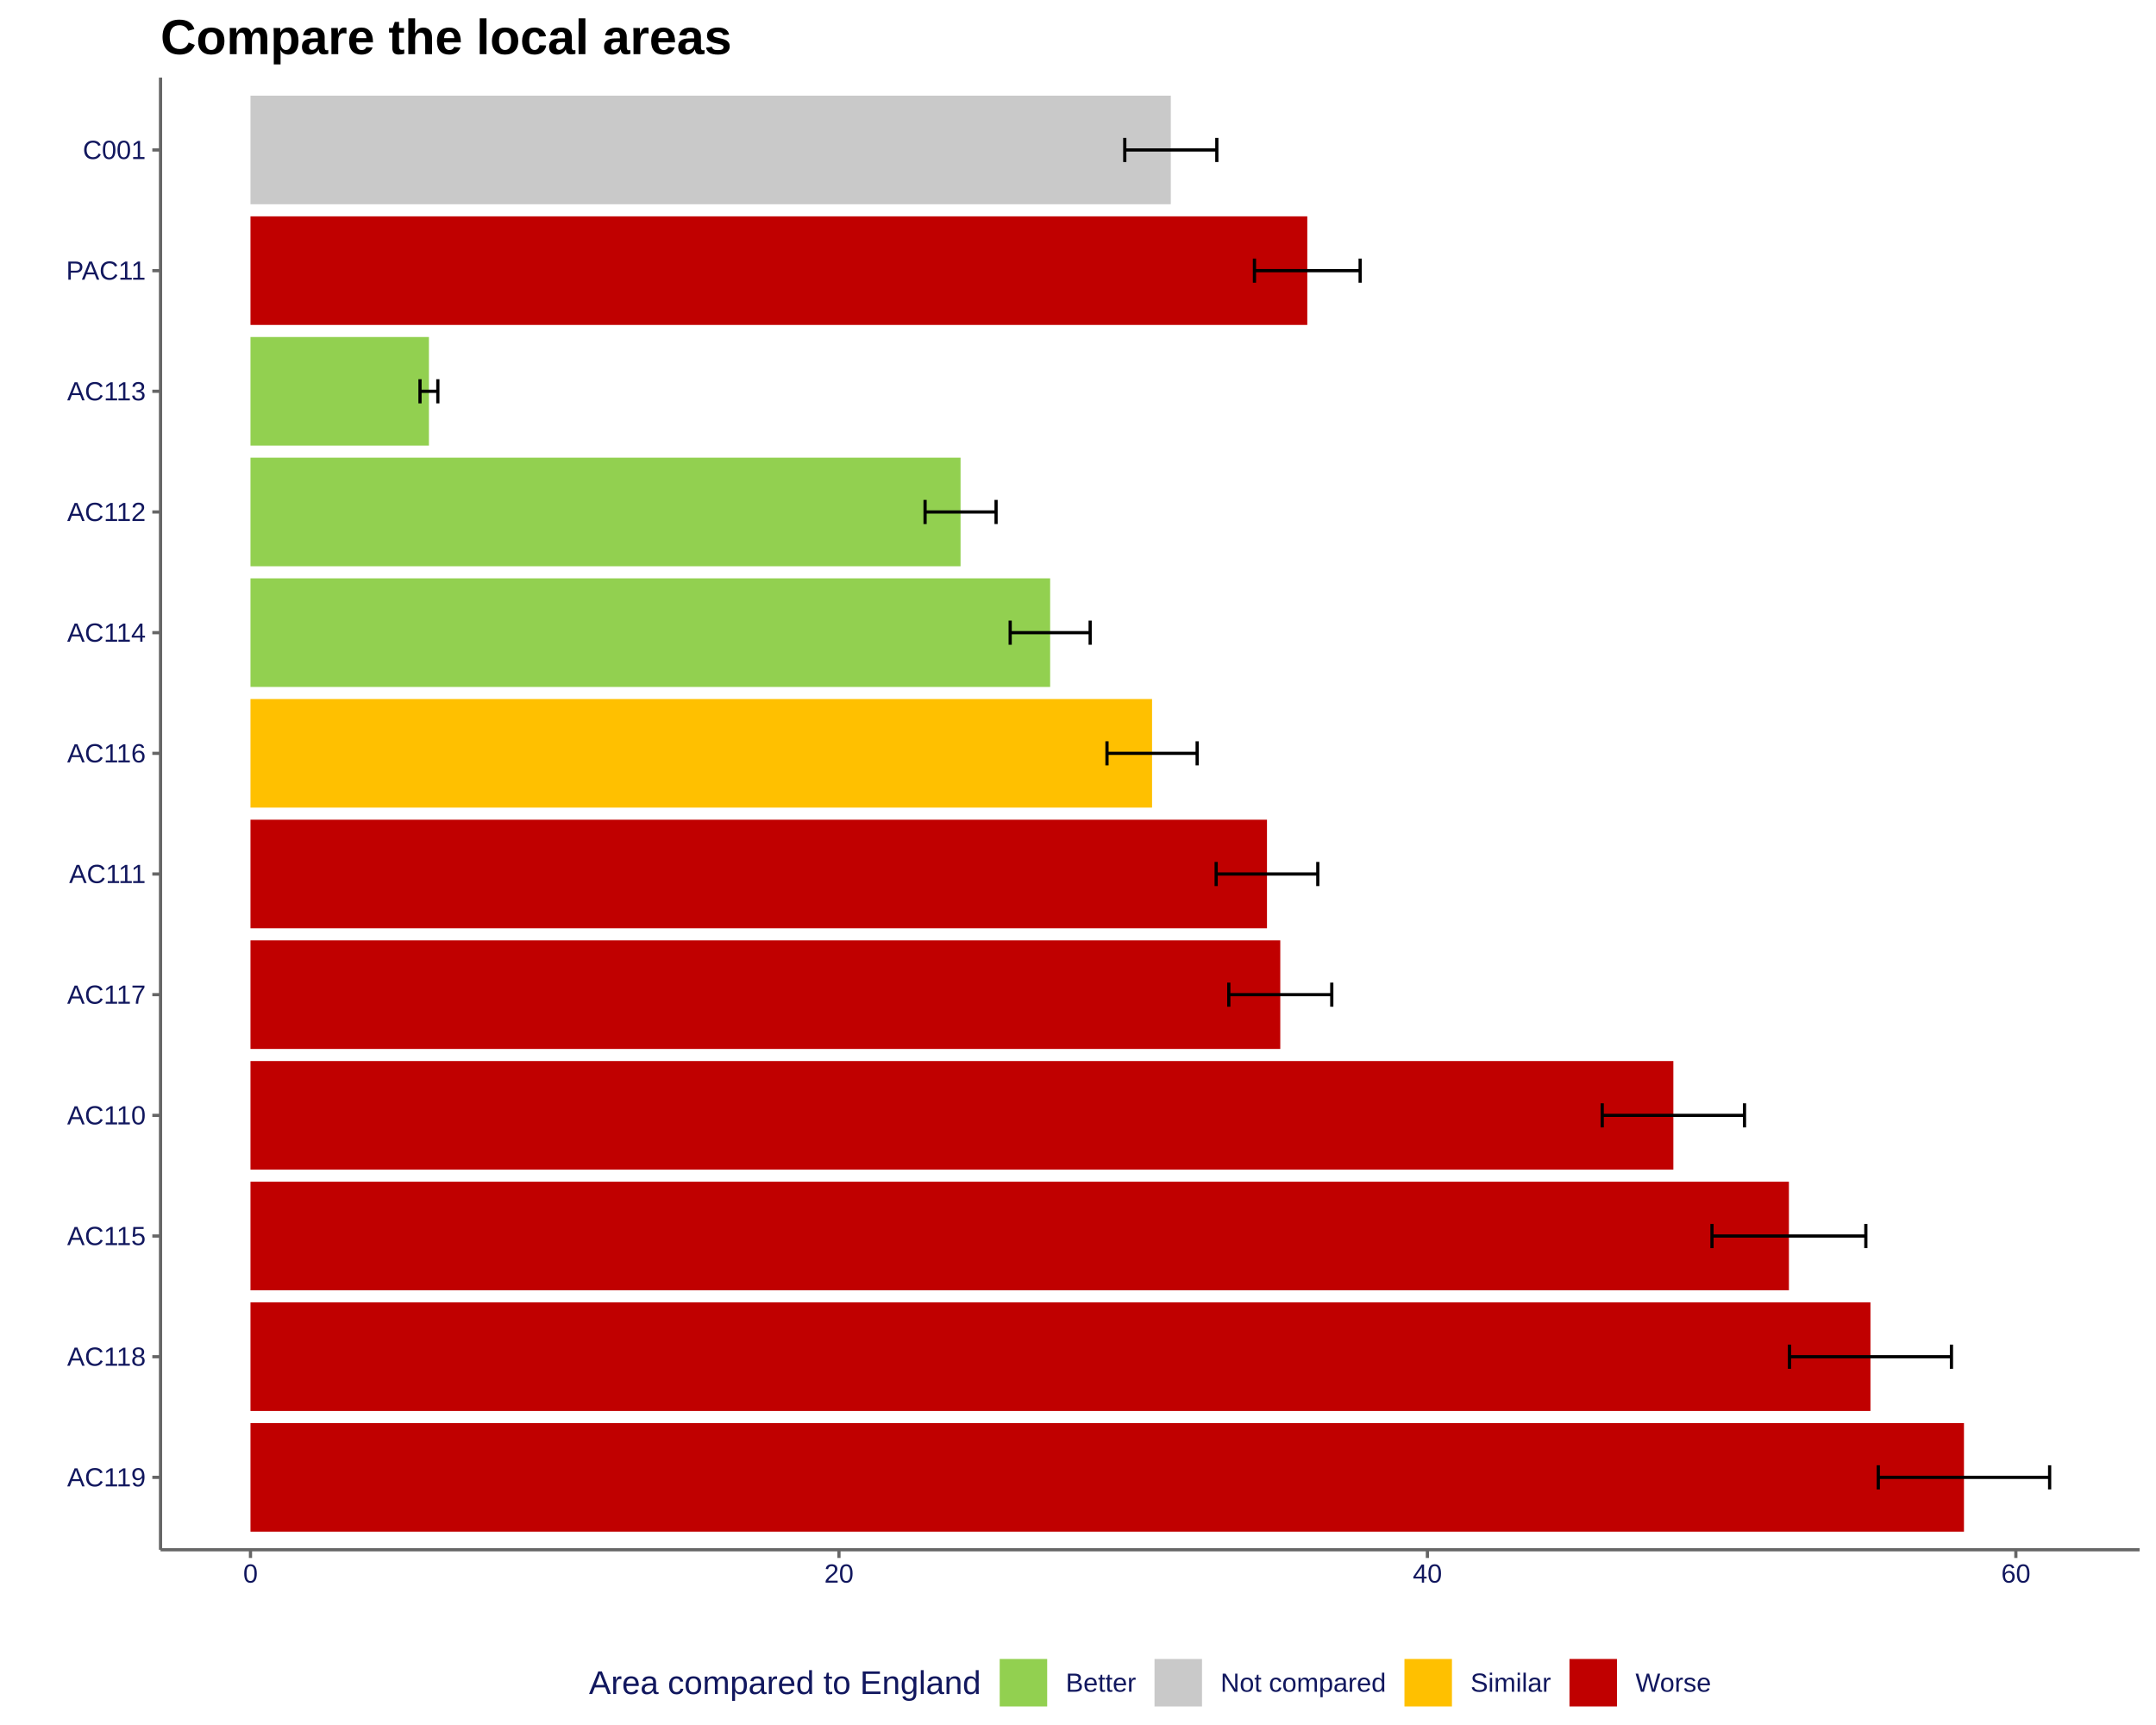
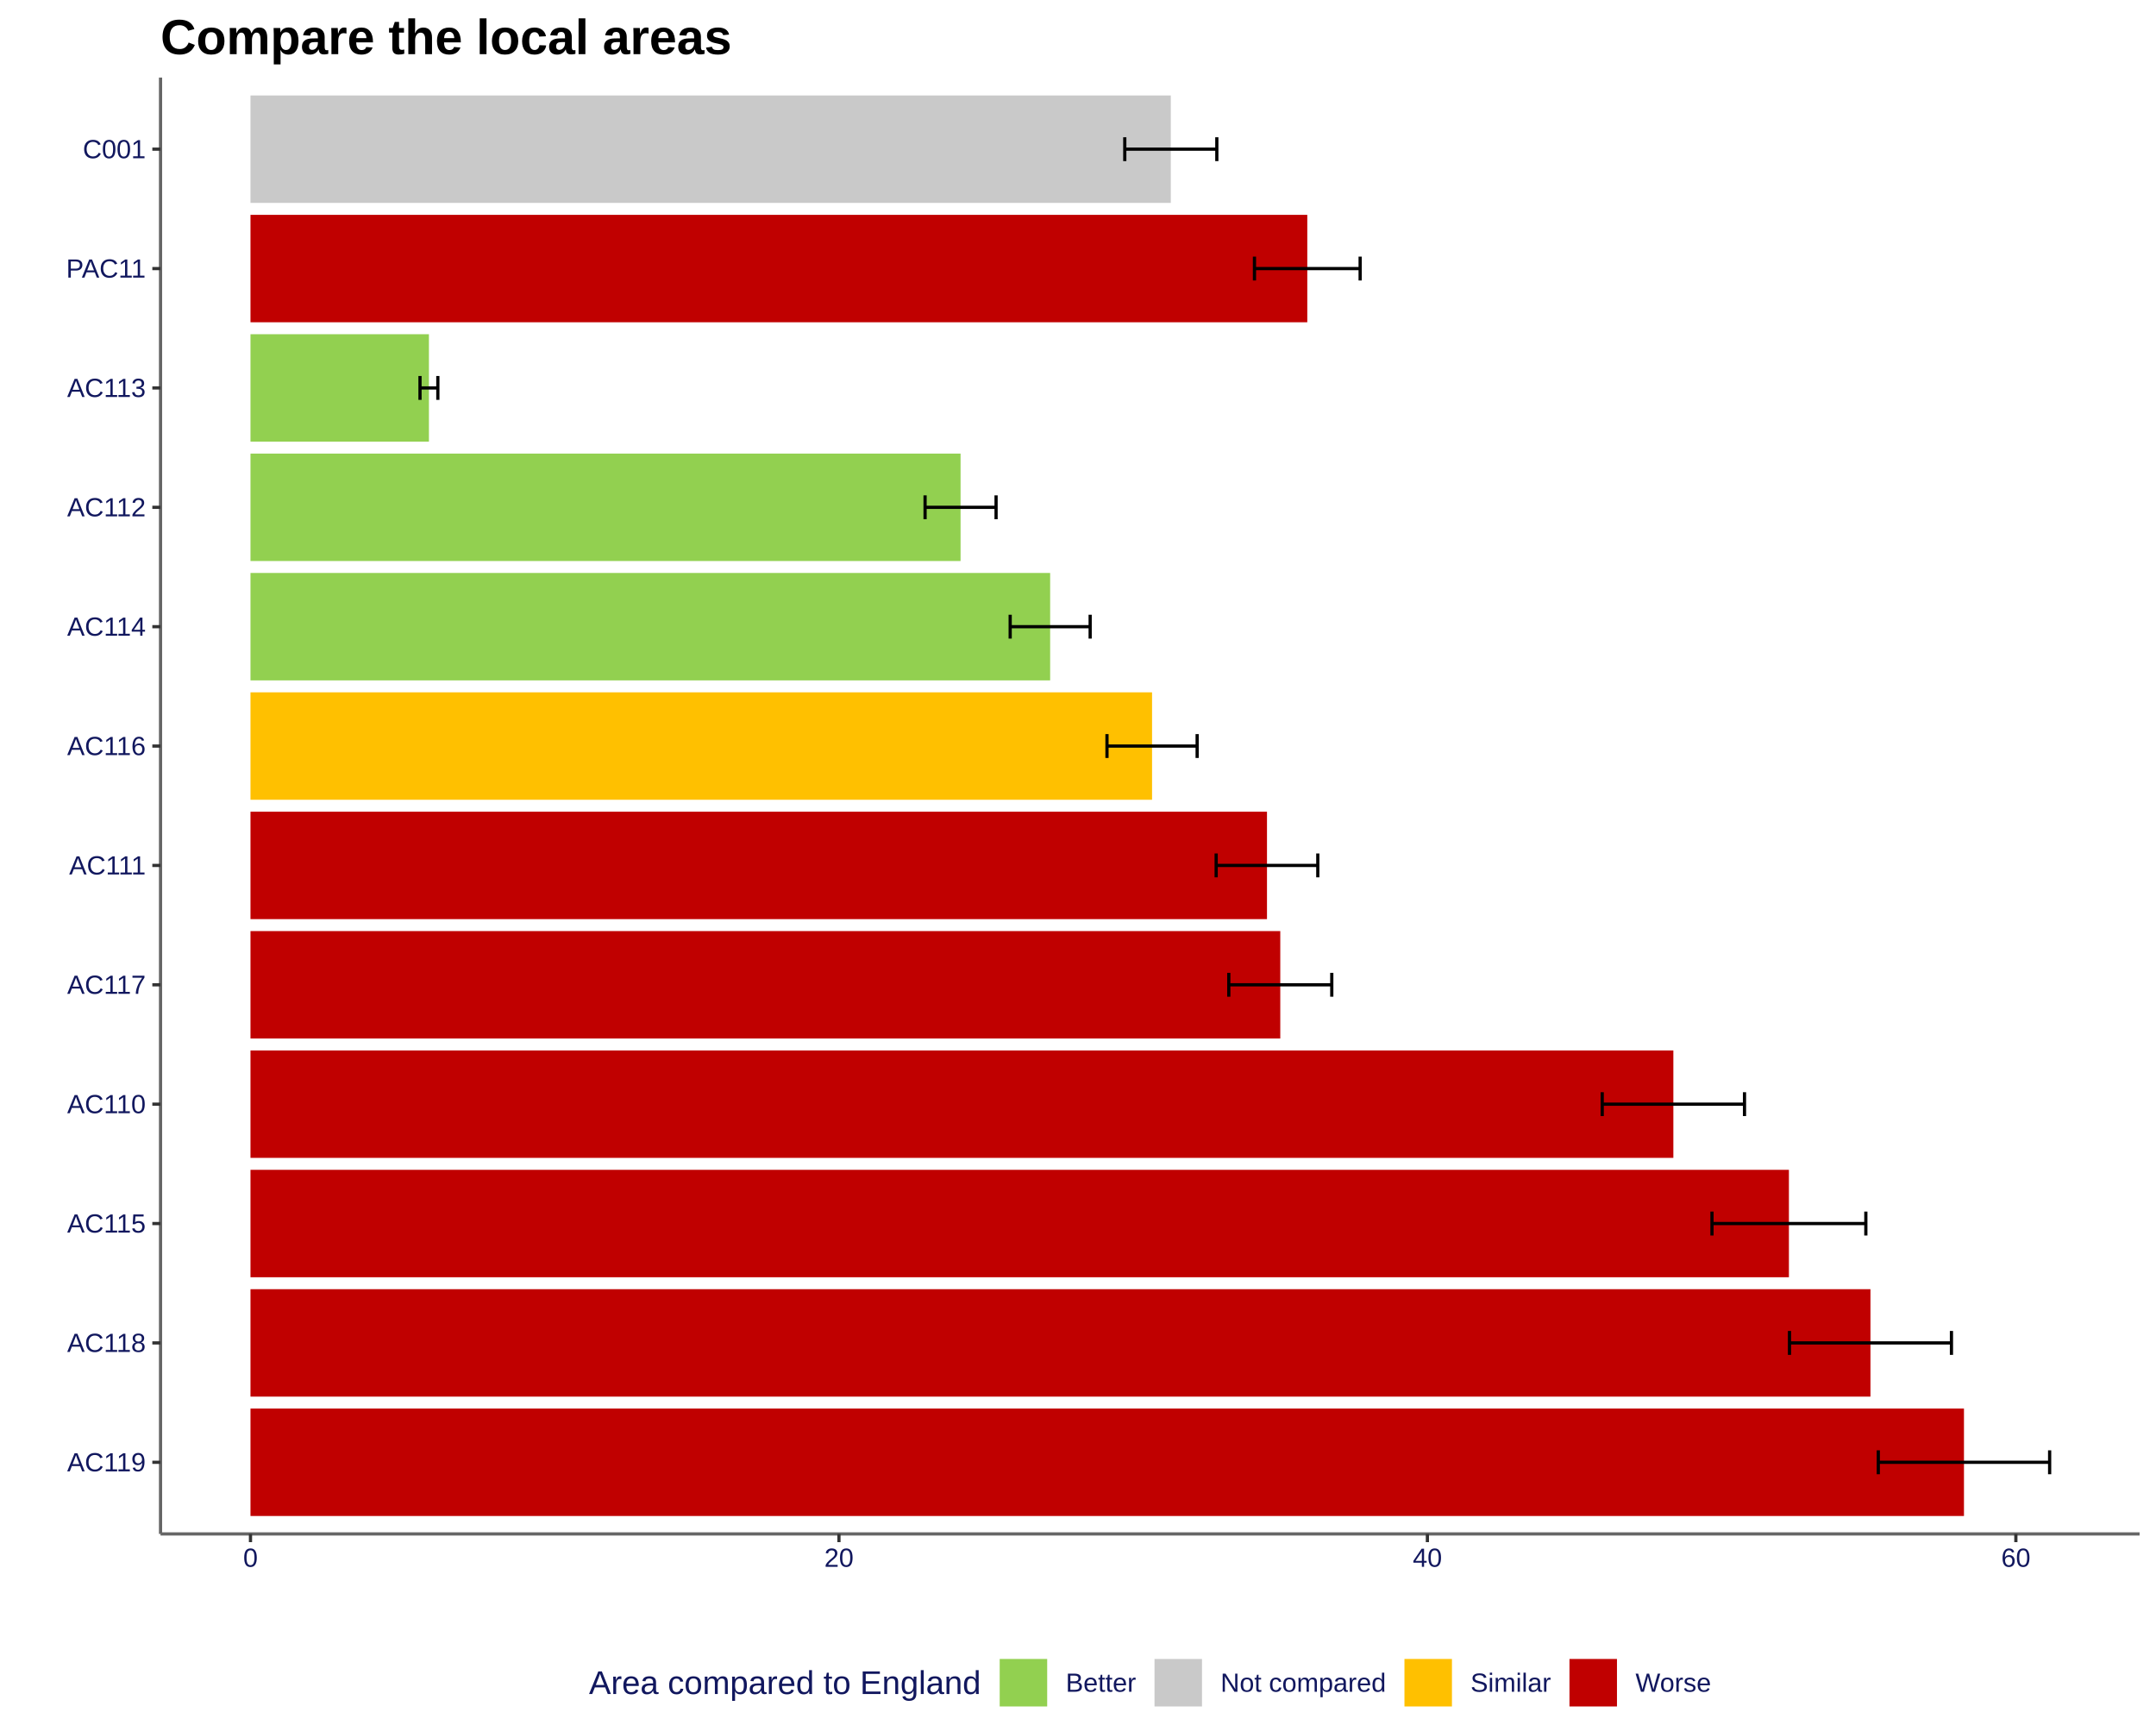
<svg xmlns="http://www.w3.org/2000/svg" viewBox="0 0 720.00 576.00">
  <defs>
    <style type="text/css">
    line, polyline, polygon, path, rect, circle {
      fill: none;
      stroke: #000000;
      stroke-linecap: round;
      stroke-linejoin: round;
      stroke-miterlimit: 10.00;
    }
  </style>
  </defs>
  <rect width="100%" height="100%" style="stroke: none; fill: #FFFFFF;" />
  <defs>
-     <clipPath id="cpNTMuNjF8NzE0LjUyfDUxNy40OXwyNS45MA==">
-       <rect x="53.61" y="25.90" width="660.91" height="491.59" />
+     <clipPath id="cpNTMuNjF8NzE0LjUyfDUxMi4yMHwyNS45MA==">
+       <rect x="53.61" y="25.90" width="660.91" height="486.30" />
    </clipPath>
  </defs>
-   <rect x="83.65" y="475.18" width="572.22" height="36.26" style="stroke-width: 1.07; stroke: none; stroke-linecap: butt; fill: #C00000;" clip-path="url(#cpNTMuNjF8NzE0LjUyfDUxNy40OXwyNS45MA==)" />
-   <rect x="83.65" y="434.88" width="540.99" height="36.26" style="stroke-width: 1.07; stroke: none; stroke-linecap: butt; fill: #C00000;" clip-path="url(#cpNTMuNjF8NzE0LjUyfDUxNy40OXwyNS45MA==)" />
-   <rect x="83.65" y="394.59" width="513.76" height="36.26" style="stroke-width: 1.07; stroke: none; stroke-linecap: butt; fill: #C00000;" clip-path="url(#cpNTMuNjF8NzE0LjUyfDUxNy40OXwyNS45MA==)" />
-   <rect x="83.65" y="354.30" width="475.17" height="36.26" style="stroke-width: 1.07; stroke: none; stroke-linecap: butt; fill: #C00000;" clip-path="url(#cpNTMuNjF8NzE0LjUyfDUxNy40OXwyNS45MA==)" />
-   <rect x="83.65" y="314.00" width="343.90" height="36.26" style="stroke-width: 1.07; stroke: none; stroke-linecap: butt; fill: #C00000;" clip-path="url(#cpNTMuNjF8NzE0LjUyfDUxNy40OXwyNS45MA==)" />
-   <rect x="83.65" y="273.71" width="339.46" height="36.26" style="stroke-width: 1.07; stroke: none; stroke-linecap: butt; fill: #C00000;" clip-path="url(#cpNTMuNjF8NzE0LjUyfDUxNy40OXwyNS45MA==)" />
-   <rect x="83.65" y="233.41" width="301.08" height="36.26" style="stroke-width: 1.07; stroke: none; stroke-linecap: butt; fill: #FFC000;" clip-path="url(#cpNTMuNjF8NzE0LjUyfDUxNy40OXwyNS45MA==)" />
-   <rect x="83.65" y="193.12" width="267.05" height="36.26" style="stroke-width: 1.07; stroke: none; stroke-linecap: butt; fill: #92D050;" clip-path="url(#cpNTMuNjF8NzE0LjUyfDUxNy40OXwyNS45MA==)" />
-   <rect x="83.65" y="152.82" width="237.13" height="36.26" style="stroke-width: 1.07; stroke: none; stroke-linecap: butt; fill: #92D050;" clip-path="url(#cpNTMuNjF8NzE0LjUyfDUxNy40OXwyNS45MA==)" />
-   <rect x="83.65" y="112.53" width="59.59" height="36.26" style="stroke-width: 1.07; stroke: none; stroke-linecap: butt; fill: #92D050;" clip-path="url(#cpNTMuNjF8NzE0LjUyfDUxNy40OXwyNS45MA==)" />
-   <rect x="83.65" y="72.24" width="352.92" height="36.26" style="stroke-width: 1.07; stroke: none; stroke-linecap: butt; fill: #C00000;" clip-path="url(#cpNTMuNjF8NzE0LjUyfDUxNy40OXwyNS45MA==)" />
-   <rect x="83.65" y="31.94" width="307.34" height="36.26" style="stroke-width: 1.07; stroke: none; stroke-linecap: butt; fill: #C9C9C9;" clip-path="url(#cpNTMuNjF8NzE0LjUyfDUxNy40OXwyNS45MA==)" />
-   <polyline points="582.58,376.46 582.58,368.40 " style="stroke-width: 1.07; stroke-linecap: butt;" clip-path="url(#cpNTMuNjF8NzE0LjUyfDUxNy40OXwyNS45MA==)" />
-   <polyline points="582.58,372.43 535.06,372.43 " style="stroke-width: 1.07; stroke-linecap: butt;" clip-path="url(#cpNTMuNjF8NzE0LjUyfDUxNy40OXwyNS45MA==)" />
-   <polyline points="535.06,376.46 535.06,368.40 " style="stroke-width: 1.07; stroke-linecap: butt;" clip-path="url(#cpNTMuNjF8NzE0LjUyfDUxNy40OXwyNS45MA==)" />
-   <polyline points="440.08,295.87 440.08,287.81 " style="stroke-width: 1.07; stroke-linecap: butt;" clip-path="url(#cpNTMuNjF8NzE0LjUyfDUxNy40OXwyNS45MA==)" />
-   <polyline points="440.08,291.84 406.14,291.84 " style="stroke-width: 1.07; stroke-linecap: butt;" clip-path="url(#cpNTMuNjF8NzE0LjUyfDUxNy40OXwyNS45MA==)" />
-   <polyline points="406.14,295.87 406.14,287.81 " style="stroke-width: 1.07; stroke-linecap: butt;" clip-path="url(#cpNTMuNjF8NzE0LjUyfDUxNy40OXwyNS45MA==)" />
-   <polyline points="332.64,174.99 332.64,166.93 " style="stroke-width: 1.07; stroke-linecap: butt;" clip-path="url(#cpNTMuNjF8NzE0LjUyfDUxNy40OXwyNS45MA==)" />
-   <polyline points="332.64,170.96 308.93,170.96 " style="stroke-width: 1.07; stroke-linecap: butt;" clip-path="url(#cpNTMuNjF8NzE0LjUyfDUxNy40OXwyNS45MA==)" />
-   <polyline points="308.93,174.99 308.93,166.93 " style="stroke-width: 1.07; stroke-linecap: butt;" clip-path="url(#cpNTMuNjF8NzE0LjUyfDUxNy40OXwyNS45MA==)" />
-   <polyline points="146.22,134.69 146.22,126.63 " style="stroke-width: 1.07; stroke-linecap: butt;" clip-path="url(#cpNTMuNjF8NzE0LjUyfDUxNy40OXwyNS45MA==)" />
-   <polyline points="146.22,130.66 140.26,130.66 " style="stroke-width: 1.07; stroke-linecap: butt;" clip-path="url(#cpNTMuNjF8NzE0LjUyfDUxNy40OXwyNS45MA==)" />
-   <polyline points="140.26,134.69 140.26,126.63 " style="stroke-width: 1.07; stroke-linecap: butt;" clip-path="url(#cpNTMuNjF8NzE0LjUyfDUxNy40OXwyNS45MA==)" />
-   <polyline points="364.06,215.28 364.06,207.22 " style="stroke-width: 1.07; stroke-linecap: butt;" clip-path="url(#cpNTMuNjF8NzE0LjUyfDUxNy40OXwyNS45MA==)" />
-   <polyline points="364.06,211.25 337.35,211.25 " style="stroke-width: 1.07; stroke-linecap: butt;" clip-path="url(#cpNTMuNjF8NzE0LjUyfDUxNy40OXwyNS45MA==)" />
-   <polyline points="337.35,215.28 337.35,207.22 " style="stroke-width: 1.07; stroke-linecap: butt;" clip-path="url(#cpNTMuNjF8NzE0LjUyfDUxNy40OXwyNS45MA==)" />
-   <polyline points="623.10,416.75 623.10,408.69 " style="stroke-width: 1.07; stroke-linecap: butt;" clip-path="url(#cpNTMuNjF8NzE0LjUyfDUxNy40OXwyNS45MA==)" />
-   <polyline points="623.10,412.72 571.72,412.72 " style="stroke-width: 1.07; stroke-linecap: butt;" clip-path="url(#cpNTMuNjF8NzE0LjUyfDUxNy40OXwyNS45MA==)" />
-   <polyline points="571.72,416.75 571.72,408.69 " style="stroke-width: 1.07; stroke-linecap: butt;" clip-path="url(#cpNTMuNjF8NzE0LjUyfDUxNy40OXwyNS45MA==)" />
-   <polyline points="399.79,255.57 399.79,247.52 " style="stroke-width: 1.07; stroke-linecap: butt;" clip-path="url(#cpNTMuNjF8NzE0LjUyfDUxNy40OXwyNS45MA==)" />
-   <polyline points="399.79,251.55 369.68,251.55 " style="stroke-width: 1.07; stroke-linecap: butt;" clip-path="url(#cpNTMuNjF8NzE0LjUyfDUxNy40OXwyNS45MA==)" />
-   <polyline points="369.68,255.57 369.68,247.52 " style="stroke-width: 1.07; stroke-linecap: butt;" clip-path="url(#cpNTMuNjF8NzE0LjUyfDUxNy40OXwyNS45MA==)" />
-   <polyline points="444.75,336.16 444.75,328.10 " style="stroke-width: 1.07; stroke-linecap: butt;" clip-path="url(#cpNTMuNjF8NzE0LjUyfDUxNy40OXwyNS45MA==)" />
-   <polyline points="444.75,332.13 410.36,332.13 " style="stroke-width: 1.07; stroke-linecap: butt;" clip-path="url(#cpNTMuNjF8NzE0LjUyfDUxNy40OXwyNS45MA==)" />
-   <polyline points="410.36,336.16 410.36,328.10 " style="stroke-width: 1.07; stroke-linecap: butt;" clip-path="url(#cpNTMuNjF8NzE0LjUyfDUxNy40OXwyNS45MA==)" />
-   <polyline points="651.69,457.05 651.69,448.99 " style="stroke-width: 1.07; stroke-linecap: butt;" clip-path="url(#cpNTMuNjF8NzE0LjUyfDUxNy40OXwyNS45MA==)" />
-   <polyline points="651.69,453.02 597.60,453.02 " style="stroke-width: 1.07; stroke-linecap: butt;" clip-path="url(#cpNTMuNjF8NzE0LjUyfDUxNy40OXwyNS45MA==)" />
-   <polyline points="597.60,457.05 597.60,448.99 " style="stroke-width: 1.07; stroke-linecap: butt;" clip-path="url(#cpNTMuNjF8NzE0LjUyfDUxNy40OXwyNS45MA==)" />
-   <polyline points="684.48,497.34 684.48,489.28 " style="stroke-width: 1.07; stroke-linecap: butt;" clip-path="url(#cpNTMuNjF8NzE0LjUyfDUxNy40OXwyNS45MA==)" />
-   <polyline points="684.48,493.31 627.26,493.31 " style="stroke-width: 1.07; stroke-linecap: butt;" clip-path="url(#cpNTMuNjF8NzE0LjUyfDUxNy40OXwyNS45MA==)" />
-   <polyline points="627.26,497.34 627.26,489.28 " style="stroke-width: 1.07; stroke-linecap: butt;" clip-path="url(#cpNTMuNjF8NzE0LjUyfDUxNy40OXwyNS45MA==)" />
-   <polyline points="454.22,94.40 454.22,86.34 " style="stroke-width: 1.07; stroke-linecap: butt;" clip-path="url(#cpNTMuNjF8NzE0LjUyfDUxNy40OXwyNS45MA==)" />
-   <polyline points="454.22,90.37 418.93,90.37 " style="stroke-width: 1.07; stroke-linecap: butt;" clip-path="url(#cpNTMuNjF8NzE0LjUyfDUxNy40OXwyNS45MA==)" />
-   <polyline points="418.93,94.40 418.93,86.34 " style="stroke-width: 1.07; stroke-linecap: butt;" clip-path="url(#cpNTMuNjF8NzE0LjUyfDUxNy40OXwyNS45MA==)" />
-   <polyline points="406.36,54.10 406.36,46.05 " style="stroke-width: 1.07; stroke-linecap: butt;" clip-path="url(#cpNTMuNjF8NzE0LjUyfDUxNy40OXwyNS45MA==)" />
-   <polyline points="406.36,50.07 375.62,50.07 " style="stroke-width: 1.07; stroke-linecap: butt;" clip-path="url(#cpNTMuNjF8NzE0LjUyfDUxNy40OXwyNS45MA==)" />
-   <polyline points="375.62,54.10 375.62,46.05 " style="stroke-width: 1.07; stroke-linecap: butt;" clip-path="url(#cpNTMuNjF8NzE0LjUyfDUxNy40OXwyNS45MA==)" />
+   <rect x="83.65" y="470.34" width="572.22" height="35.87" style="stroke-width: 1.07; stroke: none; stroke-linecap: butt; fill: #C00000;" clip-path="url(#cpNTMuNjF8NzE0LjUyfDUxMi4yMHwyNS45MA==)" />
+   <rect x="83.65" y="430.48" width="540.99" height="35.87" style="stroke-width: 1.07; stroke: none; stroke-linecap: butt; fill: #C00000;" clip-path="url(#cpNTMuNjF8NzE0LjUyfDUxMi4yMHwyNS45MA==)" />
+   <rect x="83.65" y="390.62" width="513.76" height="35.87" style="stroke-width: 1.07; stroke: none; stroke-linecap: butt; fill: #C00000;" clip-path="url(#cpNTMuNjF8NzE0LjUyfDUxMi4yMHwyNS45MA==)" />
+   <rect x="83.65" y="350.76" width="475.17" height="35.87" style="stroke-width: 1.07; stroke: none; stroke-linecap: butt; fill: #C00000;" clip-path="url(#cpNTMuNjF8NzE0LjUyfDUxMi4yMHwyNS45MA==)" />
+   <rect x="83.65" y="310.90" width="343.90" height="35.87" style="stroke-width: 1.07; stroke: none; stroke-linecap: butt; fill: #C00000;" clip-path="url(#cpNTMuNjF8NzE0LjUyfDUxMi4yMHwyNS45MA==)" />
+   <rect x="83.65" y="271.04" width="339.46" height="35.87" style="stroke-width: 1.07; stroke: none; stroke-linecap: butt; fill: #C00000;" clip-path="url(#cpNTMuNjF8NzE0LjUyfDUxMi4yMHwyNS45MA==)" />
+   <rect x="83.65" y="231.18" width="301.08" height="35.87" style="stroke-width: 1.07; stroke: none; stroke-linecap: butt; fill: #FFC000;" clip-path="url(#cpNTMuNjF8NzE0LjUyfDUxMi4yMHwyNS45MA==)" />
+   <rect x="83.65" y="191.32" width="267.05" height="35.87" style="stroke-width: 1.07; stroke: none; stroke-linecap: butt; fill: #92D050;" clip-path="url(#cpNTMuNjF8NzE0LjUyfDUxMi4yMHwyNS45MA==)" />
+   <rect x="83.65" y="151.46" width="237.13" height="35.87" style="stroke-width: 1.07; stroke: none; stroke-linecap: butt; fill: #92D050;" clip-path="url(#cpNTMuNjF8NzE0LjUyfDUxMi4yMHwyNS45MA==)" />
+   <rect x="83.65" y="111.60" width="59.59" height="35.87" style="stroke-width: 1.07; stroke: none; stroke-linecap: butt; fill: #92D050;" clip-path="url(#cpNTMuNjF8NzE0LjUyfDUxMi4yMHwyNS45MA==)" />
+   <rect x="83.65" y="71.74" width="352.92" height="35.87" style="stroke-width: 1.07; stroke: none; stroke-linecap: butt; fill: #C00000;" clip-path="url(#cpNTMuNjF8NzE0LjUyfDUxMi4yMHwyNS45MA==)" />
+   <rect x="83.65" y="31.88" width="307.34" height="35.87" style="stroke-width: 1.07; stroke: none; stroke-linecap: butt; fill: #C9C9C9;" clip-path="url(#cpNTMuNjF8NzE0LjUyfDUxMi4yMHwyNS45MA==)" />
+   <polyline points="582.58,372.68 582.58,364.71 " style="stroke-width: 1.07; stroke-linecap: butt;" clip-path="url(#cpNTMuNjF8NzE0LjUyfDUxMi4yMHwyNS45MA==)" />
+   <polyline points="582.58,368.70 535.06,368.70 " style="stroke-width: 1.07; stroke-linecap: butt;" clip-path="url(#cpNTMuNjF8NzE0LjUyfDUxMi4yMHwyNS45MA==)" />
+   <polyline points="535.06,372.68 535.06,364.71 " style="stroke-width: 1.07; stroke-linecap: butt;" clip-path="url(#cpNTMuNjF8NzE0LjUyfDUxMi4yMHwyNS45MA==)" />
+   <polyline points="440.08,292.96 440.08,284.99 " style="stroke-width: 1.07; stroke-linecap: butt;" clip-path="url(#cpNTMuNjF8NzE0LjUyfDUxMi4yMHwyNS45MA==)" />
+   <polyline points="440.08,288.98 406.14,288.98 " style="stroke-width: 1.07; stroke-linecap: butt;" clip-path="url(#cpNTMuNjF8NzE0LjUyfDUxMi4yMHwyNS45MA==)" />
+   <polyline points="406.14,292.96 406.14,284.99 " style="stroke-width: 1.07; stroke-linecap: butt;" clip-path="url(#cpNTMuNjF8NzE0LjUyfDUxMi4yMHwyNS45MA==)" />
+   <polyline points="332.64,173.38 332.64,165.41 " style="stroke-width: 1.07; stroke-linecap: butt;" clip-path="url(#cpNTMuNjF8NzE0LjUyfDUxMi4yMHwyNS45MA==)" />
+   <polyline points="332.64,169.40 308.93,169.40 " style="stroke-width: 1.07; stroke-linecap: butt;" clip-path="url(#cpNTMuNjF8NzE0LjUyfDUxMi4yMHwyNS45MA==)" />
+   <polyline points="308.93,173.38 308.93,165.41 " style="stroke-width: 1.07; stroke-linecap: butt;" clip-path="url(#cpNTMuNjF8NzE0LjUyfDUxMi4yMHwyNS45MA==)" />
+   <polyline points="146.22,133.52 146.22,125.55 " style="stroke-width: 1.07; stroke-linecap: butt;" clip-path="url(#cpNTMuNjF8NzE0LjUyfDUxMi4yMHwyNS45MA==)" />
+   <polyline points="146.22,129.54 140.26,129.54 " style="stroke-width: 1.07; stroke-linecap: butt;" clip-path="url(#cpNTMuNjF8NzE0LjUyfDUxMi4yMHwyNS45MA==)" />
+   <polyline points="140.26,133.52 140.26,125.55 " style="stroke-width: 1.07; stroke-linecap: butt;" clip-path="url(#cpNTMuNjF8NzE0LjUyfDUxMi4yMHwyNS45MA==)" />
+   <polyline points="364.06,213.24 364.06,205.27 " style="stroke-width: 1.07; stroke-linecap: butt;" clip-path="url(#cpNTMuNjF8NzE0LjUyfDUxMi4yMHwyNS45MA==)" />
+   <polyline points="364.06,209.26 337.35,209.26 " style="stroke-width: 1.07; stroke-linecap: butt;" clip-path="url(#cpNTMuNjF8NzE0LjUyfDUxMi4yMHwyNS45MA==)" />
+   <polyline points="337.35,213.24 337.35,205.27 " style="stroke-width: 1.07; stroke-linecap: butt;" clip-path="url(#cpNTMuNjF8NzE0LjUyfDUxMi4yMHwyNS45MA==)" />
+   <polyline points="623.10,412.55 623.10,404.57 " style="stroke-width: 1.07; stroke-linecap: butt;" clip-path="url(#cpNTMuNjF8NzE0LjUyfDUxMi4yMHwyNS45MA==)" />
+   <polyline points="623.10,408.56 571.72,408.56 " style="stroke-width: 1.07; stroke-linecap: butt;" clip-path="url(#cpNTMuNjF8NzE0LjUyfDUxMi4yMHwyNS45MA==)" />
+   <polyline points="571.72,412.55 571.72,404.57 " style="stroke-width: 1.07; stroke-linecap: butt;" clip-path="url(#cpNTMuNjF8NzE0LjUyfDUxMi4yMHwyNS45MA==)" />
+   <polyline points="399.79,253.10 399.79,245.13 " style="stroke-width: 1.07; stroke-linecap: butt;" clip-path="url(#cpNTMuNjF8NzE0LjUyfDUxMi4yMHwyNS45MA==)" />
+   <polyline points="399.79,249.12 369.68,249.12 " style="stroke-width: 1.07; stroke-linecap: butt;" clip-path="url(#cpNTMuNjF8NzE0LjUyfDUxMi4yMHwyNS45MA==)" />
+   <polyline points="369.68,253.10 369.68,245.13 " style="stroke-width: 1.07; stroke-linecap: butt;" clip-path="url(#cpNTMuNjF8NzE0LjUyfDUxMi4yMHwyNS45MA==)" />
+   <polyline points="444.75,332.82 444.75,324.85 " style="stroke-width: 1.07; stroke-linecap: butt;" clip-path="url(#cpNTMuNjF8NzE0LjUyfDUxMi4yMHwyNS45MA==)" />
+   <polyline points="444.75,328.84 410.36,328.84 " style="stroke-width: 1.07; stroke-linecap: butt;" clip-path="url(#cpNTMuNjF8NzE0LjUyfDUxMi4yMHwyNS45MA==)" />
+   <polyline points="410.36,332.82 410.36,324.85 " style="stroke-width: 1.07; stroke-linecap: butt;" clip-path="url(#cpNTMuNjF8NzE0LjUyfDUxMi4yMHwyNS45MA==)" />
+   <polyline points="651.69,452.41 651.69,444.43 " style="stroke-width: 1.07; stroke-linecap: butt;" clip-path="url(#cpNTMuNjF8NzE0LjUyfDUxMi4yMHwyNS45MA==)" />
+   <polyline points="651.69,448.42 597.60,448.42 " style="stroke-width: 1.07; stroke-linecap: butt;" clip-path="url(#cpNTMuNjF8NzE0LjUyfDUxMi4yMHwyNS45MA==)" />
+   <polyline points="597.60,452.41 597.60,444.43 " style="stroke-width: 1.07; stroke-linecap: butt;" clip-path="url(#cpNTMuNjF8NzE0LjUyfDUxMi4yMHwyNS45MA==)" />
+   <polyline points="684.48,492.27 684.48,484.29 " style="stroke-width: 1.07; stroke-linecap: butt;" clip-path="url(#cpNTMuNjF8NzE0LjUyfDUxMi4yMHwyNS45MA==)" />
+   <polyline points="684.48,488.28 627.26,488.28 " style="stroke-width: 1.07; stroke-linecap: butt;" clip-path="url(#cpNTMuNjF8NzE0LjUyfDUxMi4yMHwyNS45MA==)" />
+   <polyline points="627.26,492.27 627.26,484.29 " style="stroke-width: 1.07; stroke-linecap: butt;" clip-path="url(#cpNTMuNjF8NzE0LjUyfDUxMi4yMHwyNS45MA==)" />
+   <polyline points="454.22,93.66 454.22,85.69 " style="stroke-width: 1.07; stroke-linecap: butt;" clip-path="url(#cpNTMuNjF8NzE0LjUyfDUxMi4yMHwyNS45MA==)" />
+   <polyline points="454.22,89.68 418.93,89.68 " style="stroke-width: 1.07; stroke-linecap: butt;" clip-path="url(#cpNTMuNjF8NzE0LjUyfDUxMi4yMHwyNS45MA==)" />
+   <polyline points="418.93,93.66 418.93,85.69 " style="stroke-width: 1.07; stroke-linecap: butt;" clip-path="url(#cpNTMuNjF8NzE0LjUyfDUxMi4yMHwyNS45MA==)" />
+   <polyline points="406.36,53.80 406.36,45.83 " style="stroke-width: 1.07; stroke-linecap: butt;" clip-path="url(#cpNTMuNjF8NzE0LjUyfDUxMi4yMHwyNS45MA==)" />
+   <polyline points="406.36,49.81 375.62,49.81 " style="stroke-width: 1.07; stroke-linecap: butt;" clip-path="url(#cpNTMuNjF8NzE0LjUyfDUxMi4yMHwyNS45MA==)" />
+   <polyline points="375.62,53.80 375.62,45.83 " style="stroke-width: 1.07; stroke-linecap: butt;" clip-path="url(#cpNTMuNjF8NzE0LjUyfDUxMi4yMHwyNS45MA==)" />
  <defs>
    <clipPath id="cpMC4wMHw3MjAuMDB8NTc2LjAwfDAuMDA=">
      <rect x="0.00" y="0.00" width="720.00" height="576.00" />
    </clipPath>
  </defs>
-   <polyline points="53.61,517.49 53.61,25.90 " style="stroke-width: 1.07; stroke: #666666; stroke-linecap: butt;" clip-path="url(#cpMC4wMHw3MjAuMDB8NTc2LjAwfDAuMDA=)" />
+   <polyline points="53.61,512.20 53.61,25.90 " style="stroke-width: 1.07; stroke: #666666; stroke-linecap: butt;" clip-path="url(#cpMC4wMHw3MjAuMDB8NTc2LjAwfDAuMDA=)" />
  <g clip-path="url(#cpMC4wMHw3MjAuMDB8NTc2LjAwfDAuMDA=)">
-     <text x="22.43" y="496.33" style="font-size: 8.80px; fill: #11175E; font-family: Liberation Sans;" textLength="26.25px" lengthAdjust="spacingAndGlyphs">AC119</text>
+     <text x="22.43" y="491.30" style="font-size: 8.80px; fill: #11175E; font-family: Liberation Sans;" textLength="26.25px" lengthAdjust="spacingAndGlyphs">AC119</text>
  </g>
  <g clip-path="url(#cpMC4wMHw3MjAuMDB8NTc2LjAwfDAuMDA=)">
-     <text x="22.43" y="456.04" style="font-size: 8.80px; fill: #11175E; font-family: Liberation Sans;" textLength="26.25px" lengthAdjust="spacingAndGlyphs">AC118</text>
+     <text x="22.43" y="451.44" style="font-size: 8.80px; fill: #11175E; font-family: Liberation Sans;" textLength="26.25px" lengthAdjust="spacingAndGlyphs">AC118</text>
  </g>
  <g clip-path="url(#cpMC4wMHw3MjAuMDB8NTc2LjAwfDAuMDA=)">
-     <text x="22.43" y="415.75" style="font-size: 8.80px; fill: #11175E; font-family: Liberation Sans;" textLength="26.25px" lengthAdjust="spacingAndGlyphs">AC115</text>
+     <text x="22.43" y="411.58" style="font-size: 8.80px; fill: #11175E; font-family: Liberation Sans;" textLength="26.25px" lengthAdjust="spacingAndGlyphs">AC115</text>
  </g>
  <g clip-path="url(#cpMC4wMHw3MjAuMDB8NTc2LjAwfDAuMDA=)">
-     <text x="22.43" y="375.45" style="font-size: 8.80px; fill: #11175E; font-family: Liberation Sans;" textLength="26.25px" lengthAdjust="spacingAndGlyphs">AC110</text>
+     <text x="22.43" y="371.72" style="font-size: 8.80px; fill: #11175E; font-family: Liberation Sans;" textLength="26.25px" lengthAdjust="spacingAndGlyphs">AC110</text>
  </g>
  <g clip-path="url(#cpMC4wMHw3MjAuMDB8NTc2LjAwfDAuMDA=)">
-     <text x="22.43" y="335.16" style="font-size: 8.80px; fill: #11175E; font-family: Liberation Sans;" textLength="26.25px" lengthAdjust="spacingAndGlyphs">AC117</text>
+     <text x="22.43" y="331.86" style="font-size: 8.80px; fill: #11175E; font-family: Liberation Sans;" textLength="26.25px" lengthAdjust="spacingAndGlyphs">AC117</text>
  </g>
  <g clip-path="url(#cpMC4wMHw3MjAuMDB8NTc2LjAwfDAuMDA=)">
-     <text x="23.09" y="294.86" style="font-size: 8.80px; fill: #11175E; font-family: Liberation Sans;" textLength="25.59px" lengthAdjust="spacingAndGlyphs">AC111</text>
+     <text x="23.09" y="292.00" style="font-size: 8.80px; fill: #11175E; font-family: Liberation Sans;" textLength="25.59px" lengthAdjust="spacingAndGlyphs">AC111</text>
  </g>
  <g clip-path="url(#cpMC4wMHw3MjAuMDB8NTc2LjAwfDAuMDA=)">
-     <text x="22.43" y="254.57" style="font-size: 8.80px; fill: #11175E; font-family: Liberation Sans;" textLength="26.25px" lengthAdjust="spacingAndGlyphs">AC116</text>
+     <text x="22.43" y="252.14" style="font-size: 8.80px; fill: #11175E; font-family: Liberation Sans;" textLength="26.25px" lengthAdjust="spacingAndGlyphs">AC116</text>
  </g>
  <g clip-path="url(#cpMC4wMHw3MjAuMDB8NTc2LjAwfDAuMDA=)">
-     <text x="22.43" y="214.27" style="font-size: 8.80px; fill: #11175E; font-family: Liberation Sans;" textLength="26.25px" lengthAdjust="spacingAndGlyphs">AC114</text>
+     <text x="22.43" y="212.28" style="font-size: 8.80px; fill: #11175E; font-family: Liberation Sans;" textLength="26.25px" lengthAdjust="spacingAndGlyphs">AC114</text>
  </g>
  <g clip-path="url(#cpMC4wMHw3MjAuMDB8NTc2LjAwfDAuMDA=)">
-     <text x="22.43" y="173.98" style="font-size: 8.80px; fill: #11175E; font-family: Liberation Sans;" textLength="26.25px" lengthAdjust="spacingAndGlyphs">AC112</text>
+     <text x="22.43" y="172.42" style="font-size: 8.80px; fill: #11175E; font-family: Liberation Sans;" textLength="26.25px" lengthAdjust="spacingAndGlyphs">AC112</text>
  </g>
  <g clip-path="url(#cpMC4wMHw3MjAuMDB8NTc2LjAwfDAuMDA=)">
-     <text x="22.43" y="133.69" style="font-size: 8.80px; fill: #11175E; font-family: Liberation Sans;" textLength="26.25px" lengthAdjust="spacingAndGlyphs">AC113</text>
+     <text x="22.43" y="132.56" style="font-size: 8.80px; fill: #11175E; font-family: Liberation Sans;" textLength="26.25px" lengthAdjust="spacingAndGlyphs">AC113</text>
  </g>
  <g clip-path="url(#cpMC4wMHw3MjAuMDB8NTc2LjAwfDAuMDA=)">
-     <text x="22.10" y="93.39" style="font-size: 8.80px; fill: #11175E; font-family: Liberation Sans;" textLength="26.58px" lengthAdjust="spacingAndGlyphs">PAC11</text>
+     <text x="22.10" y="92.70" style="font-size: 8.80px; fill: #11175E; font-family: Liberation Sans;" textLength="26.58px" lengthAdjust="spacingAndGlyphs">PAC11</text>
  </g>
  <g clip-path="url(#cpMC4wMHw3MjAuMDB8NTc2LjAwfDAuMDA=)">
-     <text x="27.65" y="53.10" style="font-size: 8.80px; fill: #11175E; font-family: Liberation Sans;" textLength="21.03px" lengthAdjust="spacingAndGlyphs">C001</text>
+     <text x="27.65" y="52.84" style="font-size: 8.80px; fill: #11175E; font-family: Liberation Sans;" textLength="21.03px" lengthAdjust="spacingAndGlyphs">C001</text>
  </g>
-   <polyline points="50.87,493.31 53.61,493.31 " style="stroke-width: 1.07; stroke: #666666; stroke-linecap: butt;" clip-path="url(#cpMC4wMHw3MjAuMDB8NTc2LjAwfDAuMDA=)" />
-   <polyline points="50.87,453.02 53.61,453.02 " style="stroke-width: 1.07; stroke: #666666; stroke-linecap: butt;" clip-path="url(#cpMC4wMHw3MjAuMDB8NTc2LjAwfDAuMDA=)" />
-   <polyline points="50.87,412.72 53.61,412.72 " style="stroke-width: 1.07; stroke: #666666; stroke-linecap: butt;" clip-path="url(#cpMC4wMHw3MjAuMDB8NTc2LjAwfDAuMDA=)" />
-   <polyline points="50.87,372.43 53.61,372.43 " style="stroke-width: 1.07; stroke: #666666; stroke-linecap: butt;" clip-path="url(#cpMC4wMHw3MjAuMDB8NTc2LjAwfDAuMDA=)" />
-   <polyline points="50.87,332.13 53.61,332.13 " style="stroke-width: 1.07; stroke: #666666; stroke-linecap: butt;" clip-path="url(#cpMC4wMHw3MjAuMDB8NTc2LjAwfDAuMDA=)" />
-   <polyline points="50.87,291.84 53.61,291.84 " style="stroke-width: 1.07; stroke: #666666; stroke-linecap: butt;" clip-path="url(#cpMC4wMHw3MjAuMDB8NTc2LjAwfDAuMDA=)" />
-   <polyline points="50.87,251.55 53.61,251.55 " style="stroke-width: 1.07; stroke: #666666; stroke-linecap: butt;" clip-path="url(#cpMC4wMHw3MjAuMDB8NTc2LjAwfDAuMDA=)" />
-   <polyline points="50.87,211.25 53.61,211.25 " style="stroke-width: 1.07; stroke: #666666; stroke-linecap: butt;" clip-path="url(#cpMC4wMHw3MjAuMDB8NTc2LjAwfDAuMDA=)" />
-   <polyline points="50.87,170.96 53.61,170.96 " style="stroke-width: 1.07; stroke: #666666; stroke-linecap: butt;" clip-path="url(#cpMC4wMHw3MjAuMDB8NTc2LjAwfDAuMDA=)" />
-   <polyline points="50.87,130.66 53.61,130.66 " style="stroke-width: 1.07; stroke: #666666; stroke-linecap: butt;" clip-path="url(#cpMC4wMHw3MjAuMDB8NTc2LjAwfDAuMDA=)" />
-   <polyline points="50.87,90.37 53.61,90.37 " style="stroke-width: 1.07; stroke: #666666; stroke-linecap: butt;" clip-path="url(#cpMC4wMHw3MjAuMDB8NTc2LjAwfDAuMDA=)" />
-   <polyline points="50.87,50.07 53.61,50.07 " style="stroke-width: 1.07; stroke: #666666; stroke-linecap: butt;" clip-path="url(#cpMC4wMHw3MjAuMDB8NTc2LjAwfDAuMDA=)" />
-   <polyline points="53.61,517.49 714.52,517.49 " style="stroke-width: 1.07; stroke: #666666; stroke-linecap: butt;" clip-path="url(#cpMC4wMHw3MjAuMDB8NTc2LjAwfDAuMDA=)" />
-   <polyline points="83.65,520.23 83.65,517.49 " style="stroke-width: 1.07; stroke: #666666; stroke-linecap: butt;" clip-path="url(#cpMC4wMHw3MjAuMDB8NTc2LjAwfDAuMDA=)" />
-   <polyline points="280.17,520.23 280.17,517.49 " style="stroke-width: 1.07; stroke: #666666; stroke-linecap: butt;" clip-path="url(#cpMC4wMHw3MjAuMDB8NTc2LjAwfDAuMDA=)" />
-   <polyline points="476.68,520.23 476.68,517.49 " style="stroke-width: 1.07; stroke: #666666; stroke-linecap: butt;" clip-path="url(#cpMC4wMHw3MjAuMDB8NTc2LjAwfDAuMDA=)" />
-   <polyline points="673.20,520.23 673.20,517.49 " style="stroke-width: 1.07; stroke: #666666; stroke-linecap: butt;" clip-path="url(#cpMC4wMHw3MjAuMDB8NTc2LjAwfDAuMDA=)" />
+   <polyline points="50.87,488.28 53.61,488.28 " style="stroke-width: 1.07; stroke: #333333; stroke-linecap: butt;" clip-path="url(#cpMC4wMHw3MjAuMDB8NTc2LjAwfDAuMDA=)" />
+   <polyline points="50.87,448.42 53.61,448.42 " style="stroke-width: 1.07; stroke: #333333; stroke-linecap: butt;" clip-path="url(#cpMC4wMHw3MjAuMDB8NTc2LjAwfDAuMDA=)" />
+   <polyline points="50.87,408.56 53.61,408.56 " style="stroke-width: 1.07; stroke: #333333; stroke-linecap: butt;" clip-path="url(#cpMC4wMHw3MjAuMDB8NTc2LjAwfDAuMDA=)" />
+   <polyline points="50.87,368.70 53.61,368.70 " style="stroke-width: 1.07; stroke: #333333; stroke-linecap: butt;" clip-path="url(#cpMC4wMHw3MjAuMDB8NTc2LjAwfDAuMDA=)" />
+   <polyline points="50.87,328.84 53.61,328.84 " style="stroke-width: 1.07; stroke: #333333; stroke-linecap: butt;" clip-path="url(#cpMC4wMHw3MjAuMDB8NTc2LjAwfDAuMDA=)" />
+   <polyline points="50.87,288.98 53.61,288.98 " style="stroke-width: 1.07; stroke: #333333; stroke-linecap: butt;" clip-path="url(#cpMC4wMHw3MjAuMDB8NTc2LjAwfDAuMDA=)" />
+   <polyline points="50.87,249.12 53.61,249.12 " style="stroke-width: 1.07; stroke: #333333; stroke-linecap: butt;" clip-path="url(#cpMC4wMHw3MjAuMDB8NTc2LjAwfDAuMDA=)" />
+   <polyline points="50.87,209.26 53.61,209.26 " style="stroke-width: 1.07; stroke: #333333; stroke-linecap: butt;" clip-path="url(#cpMC4wMHw3MjAuMDB8NTc2LjAwfDAuMDA=)" />
+   <polyline points="50.87,169.40 53.61,169.40 " style="stroke-width: 1.07; stroke: #333333; stroke-linecap: butt;" clip-path="url(#cpMC4wMHw3MjAuMDB8NTc2LjAwfDAuMDA=)" />
+   <polyline points="50.87,129.54 53.61,129.54 " style="stroke-width: 1.07; stroke: #333333; stroke-linecap: butt;" clip-path="url(#cpMC4wMHw3MjAuMDB8NTc2LjAwfDAuMDA=)" />
+   <polyline points="50.87,89.68 53.61,89.68 " style="stroke-width: 1.07; stroke: #333333; stroke-linecap: butt;" clip-path="url(#cpMC4wMHw3MjAuMDB8NTc2LjAwfDAuMDA=)" />
+   <polyline points="50.87,49.81 53.61,49.81 " style="stroke-width: 1.07; stroke: #333333; stroke-linecap: butt;" clip-path="url(#cpMC4wMHw3MjAuMDB8NTc2LjAwfDAuMDA=)" />
+   <polyline points="53.61,512.20 714.52,512.20 " style="stroke-width: 1.07; stroke: #666666; stroke-linecap: butt;" clip-path="url(#cpMC4wMHw3MjAuMDB8NTc2LjAwfDAuMDA=)" />
+   <polyline points="83.65,514.94 83.65,512.20 " style="stroke-width: 1.07; stroke: #333333; stroke-linecap: butt;" clip-path="url(#cpMC4wMHw3MjAuMDB8NTc2LjAwfDAuMDA=)" />
+   <polyline points="280.17,514.94 280.17,512.20 " style="stroke-width: 1.07; stroke: #333333; stroke-linecap: butt;" clip-path="url(#cpMC4wMHw3MjAuMDB8NTc2LjAwfDAuMDA=)" />
+   <polyline points="476.68,514.94 476.68,512.20 " style="stroke-width: 1.07; stroke: #333333; stroke-linecap: butt;" clip-path="url(#cpMC4wMHw3MjAuMDB8NTc2LjAwfDAuMDA=)" />
+   <polyline points="673.20,514.94 673.20,512.20 " style="stroke-width: 1.07; stroke: #333333; stroke-linecap: butt;" clip-path="url(#cpMC4wMHw3MjAuMDB8NTc2LjAwfDAuMDA=)" />
  <g clip-path="url(#cpMC4wMHw3MjAuMDB8NTc2LjAwfDAuMDA=)">
-     <text x="81.21" y="528.46" style="font-size: 8.80px; fill: #11175E; font-family: Liberation Sans;" textLength="4.89px" lengthAdjust="spacingAndGlyphs">0</text>
+     <text x="81.21" y="523.18" style="font-size: 8.80px; fill: #11175E; font-family: Liberation Sans;" textLength="4.89px" lengthAdjust="spacingAndGlyphs">0</text>
  </g>
  <g clip-path="url(#cpMC4wMHw3MjAuMDB8NTc2LjAwfDAuMDA=)">
-     <text x="275.28" y="528.46" style="font-size: 8.80px; fill: #11175E; font-family: Liberation Sans;" textLength="9.78px" lengthAdjust="spacingAndGlyphs">20</text>
+     <text x="275.28" y="523.18" style="font-size: 8.80px; fill: #11175E; font-family: Liberation Sans;" textLength="9.78px" lengthAdjust="spacingAndGlyphs">20</text>
  </g>
  <g clip-path="url(#cpMC4wMHw3MjAuMDB8NTc2LjAwfDAuMDA=)">
-     <text x="471.79" y="528.46" style="font-size: 8.80px; fill: #11175E; font-family: Liberation Sans;" textLength="9.78px" lengthAdjust="spacingAndGlyphs">40</text>
+     <text x="471.79" y="523.18" style="font-size: 8.80px; fill: #11175E; font-family: Liberation Sans;" textLength="9.78px" lengthAdjust="spacingAndGlyphs">40</text>
  </g>
  <g clip-path="url(#cpMC4wMHw3MjAuMDB8NTc2LjAwfDAuMDA=)">
-     <text x="668.31" y="528.46" style="font-size: 8.80px; fill: #11175E; font-family: Liberation Sans;" textLength="9.78px" lengthAdjust="spacingAndGlyphs">60</text>
+     <text x="668.31" y="523.18" style="font-size: 8.80px; fill: #11175E; font-family: Liberation Sans;" textLength="9.78px" lengthAdjust="spacingAndGlyphs">60</text>
  </g>
  <rect x="196.70" y="553.24" width="374.74" height="17.28" style="stroke-width: 1.07; stroke: none; fill: #FFFFFF;" clip-path="url(#cpMC4wMHw3MjAuMDB8NTc2LjAwfDAuMDA=)" />
  <g clip-path="url(#cpMC4wMHw3MjAuMDB8NTc2LjAwfDAuMDA=)">
    <text x="196.70" y="565.66" style="font-size: 11.00px; fill: #11175E; font-family: Liberation Sans;" textLength="130.97px" lengthAdjust="spacingAndGlyphs">Area compared to England</text>
  </g>
  <rect x="333.15" y="553.24" width="17.28" height="17.28" style="stroke-width: 1.07; stroke: #FFFFFF;" clip-path="url(#cpMC4wMHw3MjAuMDB8NTc2LjAwfDAuMDA=)" />
  <rect x="333.85" y="553.95" width="15.86" height="15.86" style="stroke-width: 1.07; stroke: none; stroke-linejoin: miter; fill: #92D050;" clip-path="url(#cpMC4wMHw3MjAuMDB8NTc2LjAwfDAuMDA=)" />
  <rect x="384.84" y="553.24" width="17.28" height="17.28" style="stroke-width: 1.07; stroke: #FFFFFF;" clip-path="url(#cpMC4wMHw3MjAuMDB8NTc2LjAwfDAuMDA=)" />
  <rect x="385.55" y="553.95" width="15.86" height="15.86" style="stroke-width: 1.07; stroke: none; stroke-linejoin: miter; fill: #C9C9C9;" clip-path="url(#cpMC4wMHw3MjAuMDB8NTc2LjAwfDAuMDA=)" />
  <rect x="468.31" y="553.24" width="17.28" height="17.28" style="stroke-width: 1.07; stroke: #FFFFFF;" clip-path="url(#cpMC4wMHw3MjAuMDB8NTc2LjAwfDAuMDA=)" />
  <rect x="469.02" y="553.95" width="15.86" height="15.86" style="stroke-width: 1.07; stroke: none; stroke-linejoin: miter; fill: #FFC000;" clip-path="url(#cpMC4wMHw3MjAuMDB8NTc2LjAwfDAuMDA=)" />
  <rect x="523.42" y="553.24" width="17.28" height="17.28" style="stroke-width: 1.07; stroke: #FFFFFF;" clip-path="url(#cpMC4wMHw3MjAuMDB8NTc2LjAwfDAuMDA=)" />
  <rect x="524.13" y="553.95" width="15.86" height="15.86" style="stroke-width: 1.07; stroke: none; stroke-linejoin: miter; fill: #C00000;" clip-path="url(#cpMC4wMHw3MjAuMDB8NTc2LjAwfDAuMDA=)" />
  <g clip-path="url(#cpMC4wMHw3MjAuMDB8NTc2LjAwfDAuMDA=)">
    <text x="355.91" y="564.90" style="font-size: 8.80px; fill: #11175E; font-family: Liberation Sans;" textLength="23.45px" lengthAdjust="spacingAndGlyphs">Better</text>
  </g>
  <g clip-path="url(#cpMC4wMHw3MjAuMDB8NTc2LjAwfDAuMDA=)">
    <text x="407.60" y="564.90" style="font-size: 8.80px; fill: #11175E; font-family: Liberation Sans;" textLength="55.23px" lengthAdjust="spacingAndGlyphs">Not compared</text>
  </g>
  <g clip-path="url(#cpMC4wMHw3MjAuMDB8NTc2LjAwfDAuMDA=)">
    <text x="491.07" y="564.90" style="font-size: 8.80px; fill: #11175E; font-family: Liberation Sans;" textLength="26.88px" lengthAdjust="spacingAndGlyphs">Similar</text>
  </g>
  <g clip-path="url(#cpMC4wMHw3MjAuMDB8NTc2LjAwfDAuMDA=)">
    <text x="546.18" y="564.90" style="font-size: 8.80px; fill: #11175E; font-family: Liberation Sans;" textLength="25.25px" lengthAdjust="spacingAndGlyphs">Worse</text>
  </g>
  <g clip-path="url(#cpMC4wMHw3MjAuMDB8NTc2LjAwfDAuMDA=)">
    <text x="53.61" y="18.08" style="font-size: 16.50px; font-weight: bold; font-family: Liberation Sans;" textLength="190.69px" lengthAdjust="spacingAndGlyphs">Compare the local areas</text>
  </g>
</svg>
